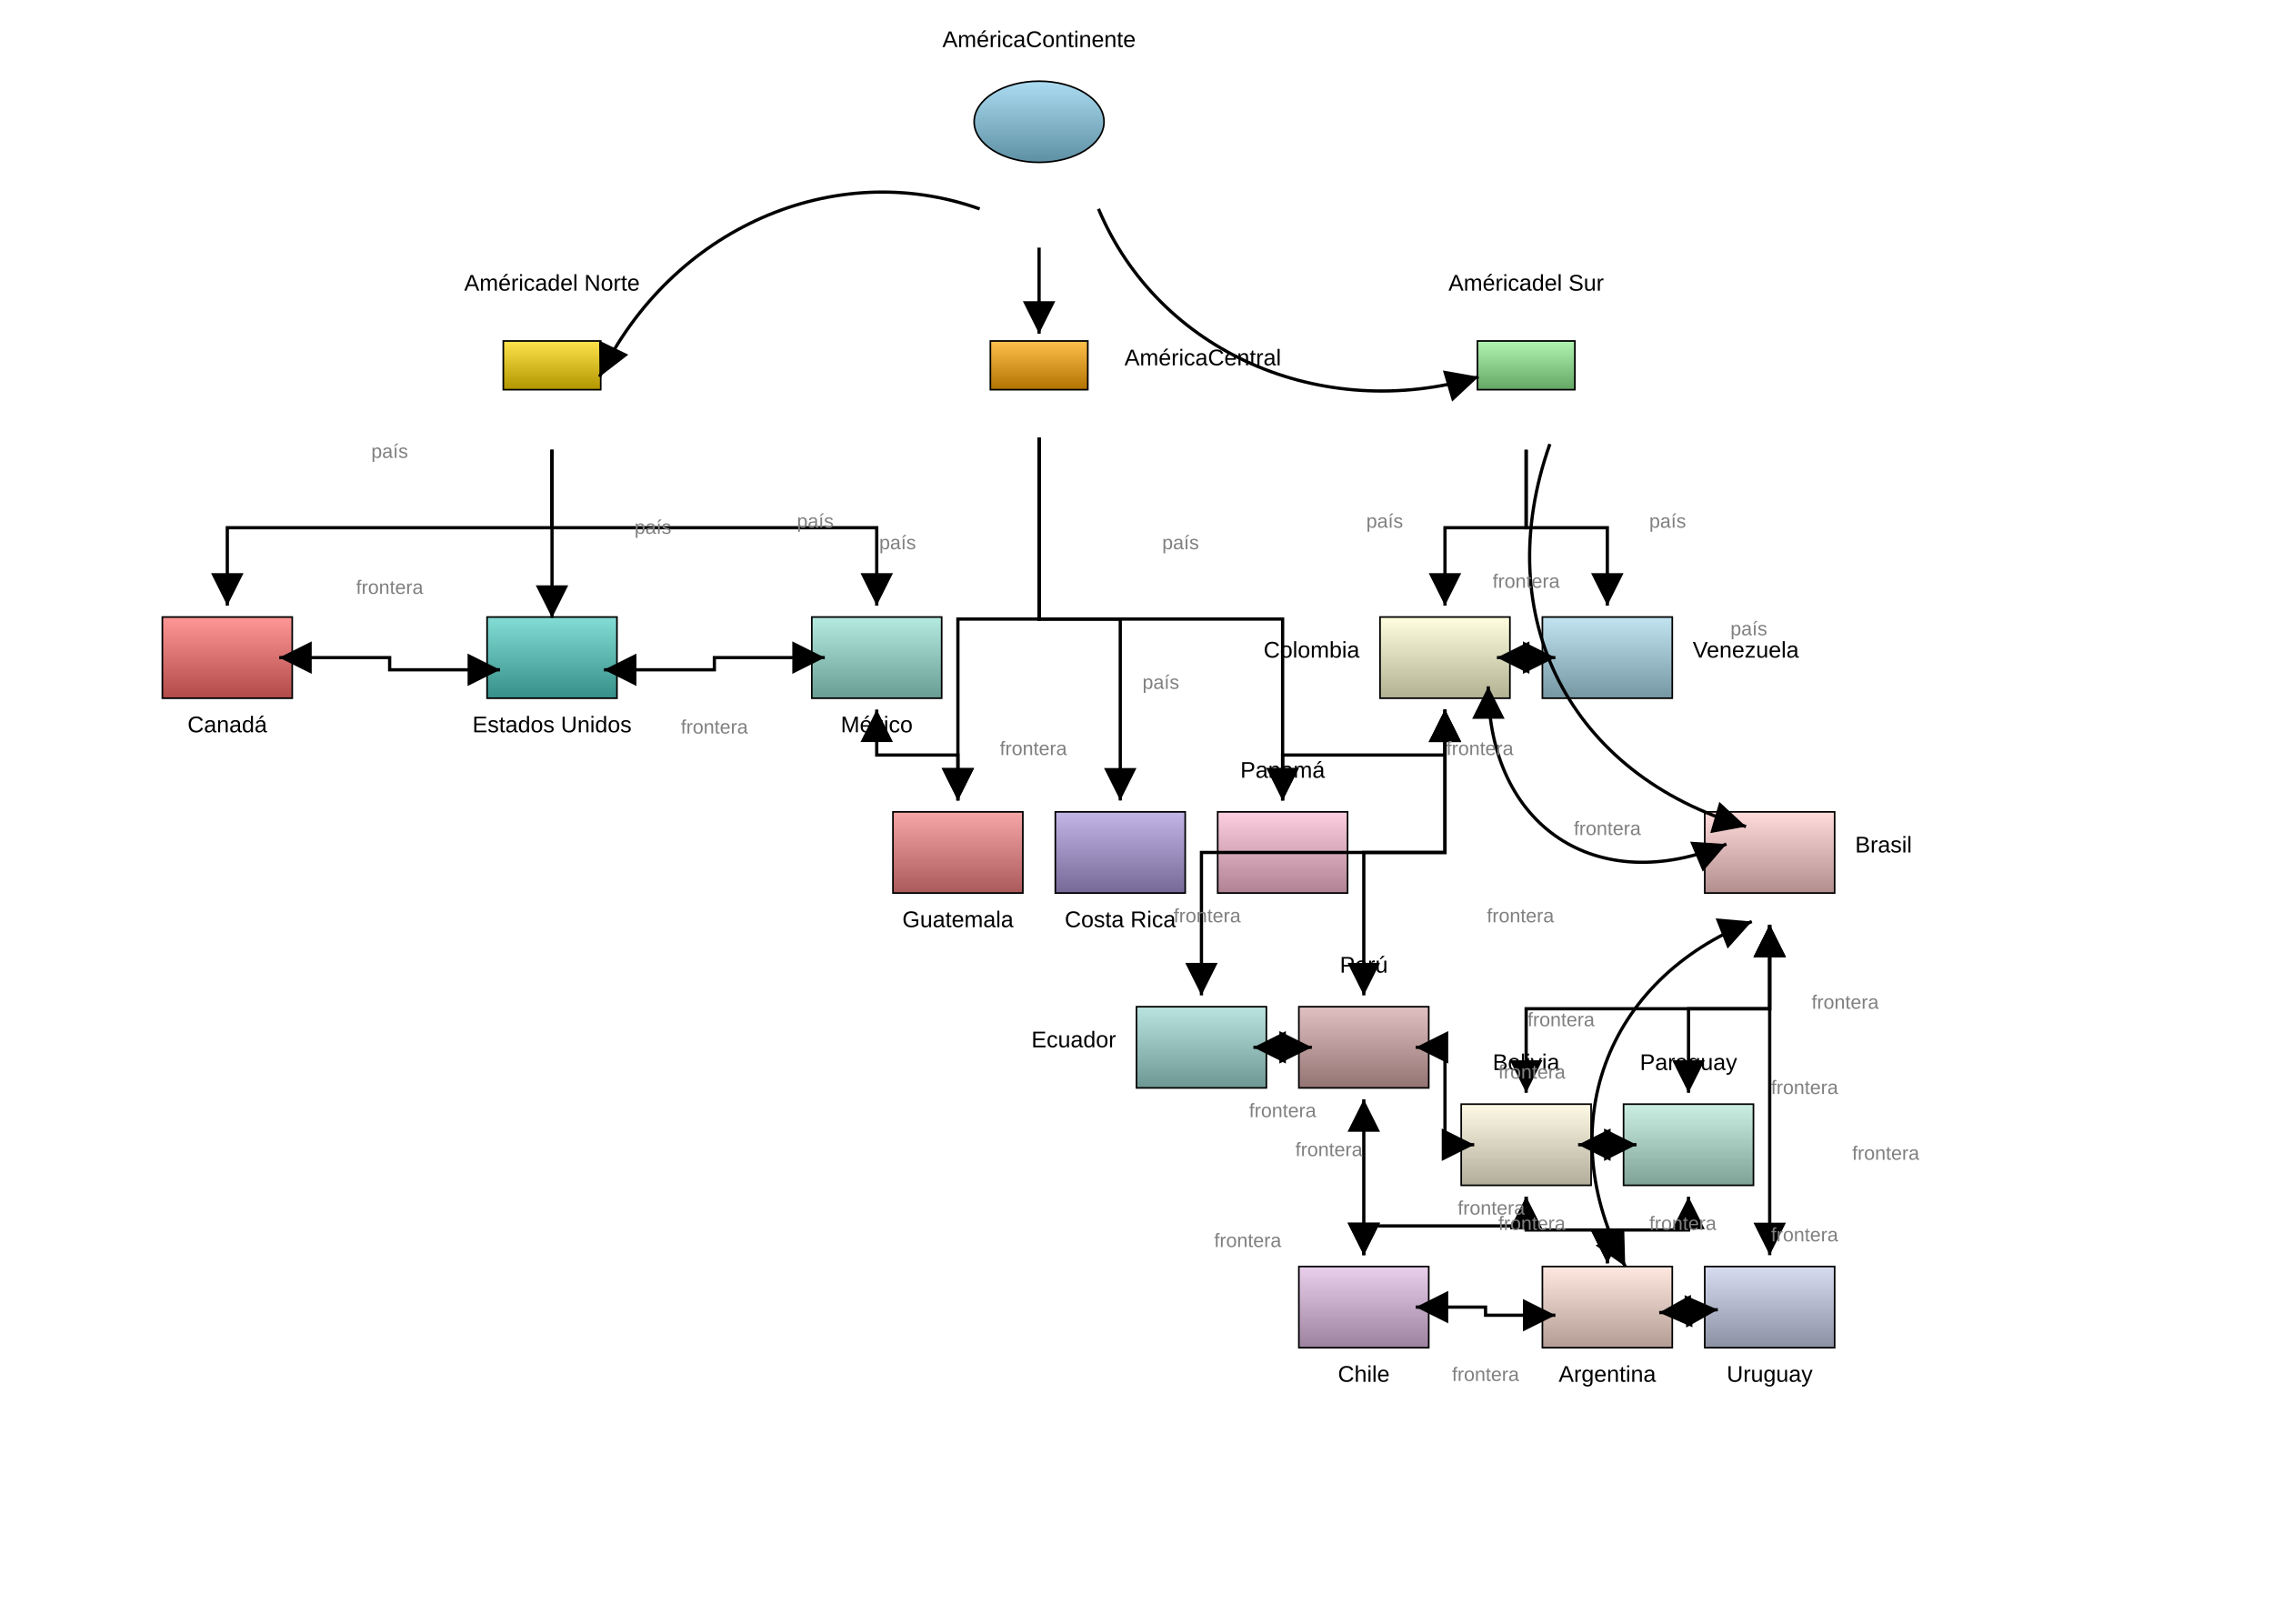
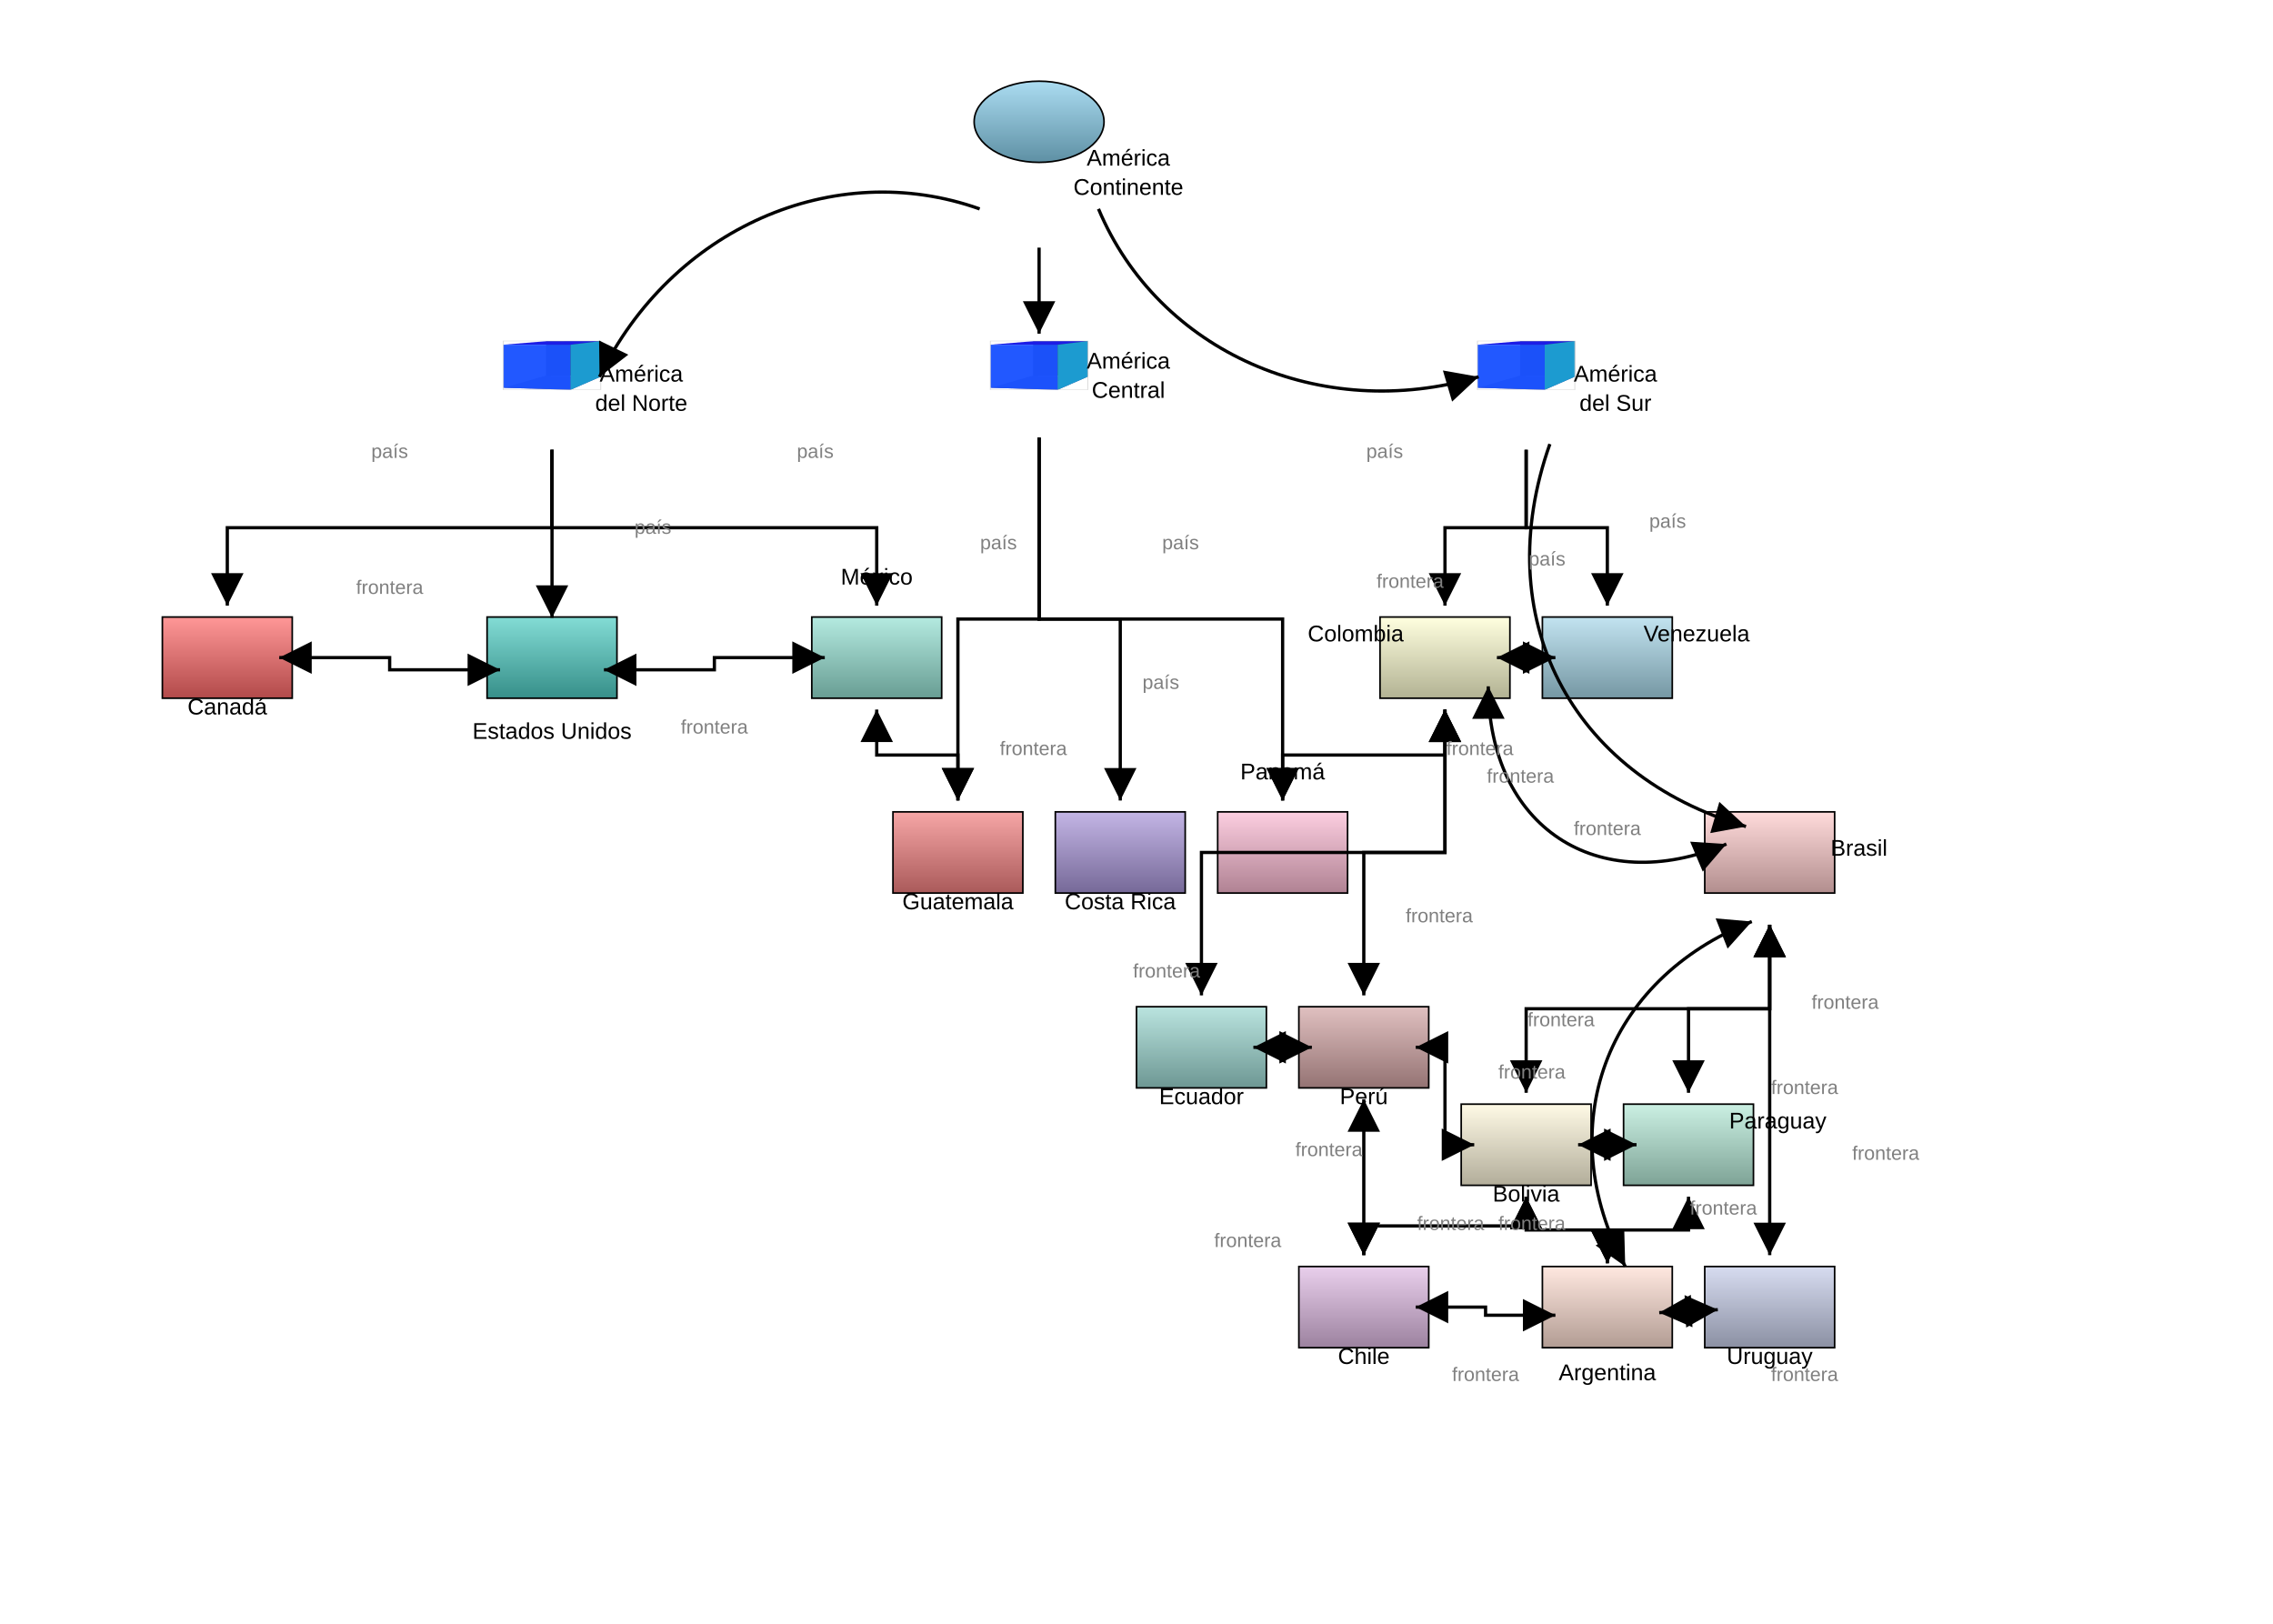
<svg xmlns="http://www.w3.org/2000/svg" baseProfile="full" height="1000" version="1.1" viewBox="0,0,1400,1000" width="1400">
  <defs>
    <marker id="arrow-end" markerHeight="10" markerWidth="10" orient="auto" refX="10" refY="5">
      <path d="M 0 0 L 10 5 L 0 10 z" fill="black" />
    </marker>
    <marker id="arrow-start" markerHeight="10" markerWidth="10" orient="auto" refX="0" refY="5">
      <path d="M 10 0 L 0 5 L 10 10 z" fill="black" />
    </marker>
    <linearGradient id="gradient-americas" x1="0%" x2="0%" y1="0%" y2="100%">
      <stop offset="0%" stop-color="#abdcf1" />
      <stop offset="100%" stop-color="#5e90a4" />
    </linearGradient>
    <linearGradient id="gradient-norte" x1="0%" x2="0%" y1="0%" y2="100%">
      <stop offset="0%" stop-color="#ffe34c" />
      <stop offset="100%" stop-color="#b29600" />
    </linearGradient>
    <linearGradient id="gradient-centro" x1="0%" x2="0%" y1="0%" y2="100%">
      <stop offset="0%" stop-color="#ffc04c" />
      <stop offset="100%" stop-color="#b27300" />
    </linearGradient>
    <linearGradient id="gradient-sur" x1="0%" x2="0%" y1="0%" y2="100%">
      <stop offset="0%" stop-color="#b1f3b1" />
      <stop offset="100%" stop-color="#64a664" />
    </linearGradient>
    <linearGradient id="gradient-canada" x1="0%" x2="0%" y1="0%" y2="100%">
      <stop offset="0%" stop-color="#ff9797" />
      <stop offset="100%" stop-color="#b24a4a" />
    </linearGradient>
    <linearGradient id="gradient-usa" x1="0%" x2="0%" y1="0%" y2="100%">
      <stop offset="0%" stop-color="#83dcd5" />
      <stop offset="100%" stop-color="#368f89" />
    </linearGradient>
    <linearGradient id="gradient-mexico" x1="0%" x2="0%" y1="0%" y2="100%">
      <stop offset="0%" stop-color="#b4eae0" />
      <stop offset="100%" stop-color="#689d93" />
    </linearGradient>
    <linearGradient id="gradient-guatemala" x1="0%" x2="0%" y1="0%" y2="100%">
      <stop offset="0%" stop-color="#f6a6a6" />
      <stop offset="100%" stop-color="#aa5a5a" />
    </linearGradient>
    <linearGradient id="gradient-costarica" x1="0%" x2="0%" y1="0%" y2="100%">
      <stop offset="0%" stop-color="#c3b5e5" />
      <stop offset="100%" stop-color="#766998" />
    </linearGradient>
    <linearGradient id="gradient-panama" x1="0%" x2="0%" y1="0%" y2="100%">
      <stop offset="0%" stop-color="#fccee0" />
      <stop offset="100%" stop-color="#b08293" />
    </linearGradient>
    <linearGradient id="gradient-colombia" x1="0%" x2="0%" y1="0%" y2="100%">
      <stop offset="0%" stop-color="#ffffdf" />
      <stop offset="100%" stop-color="#b2b293" />
    </linearGradient>
    <linearGradient id="gradient-venezuela" x1="0%" x2="0%" y1="0%" y2="100%">
      <stop offset="0%" stop-color="#c2e3f0" />
      <stop offset="100%" stop-color="#7597a3" />
    </linearGradient>
    <linearGradient id="gradient-brasil" x1="0%" x2="0%" y1="0%" y2="100%">
      <stop offset="0%" stop-color="#ffdbdb" />
      <stop offset="100%" stop-color="#b28e8e" />
    </linearGradient>
    <linearGradient id="gradient-peru" x1="0%" x2="0%" y1="0%" y2="100%">
      <stop offset="0%" stop-color="#e0c0c0" />
      <stop offset="100%" stop-color="#947373" />
    </linearGradient>
    <linearGradient id="gradient-ecuador" x1="0%" x2="0%" y1="0%" y2="100%">
      <stop offset="0%" stop-color="#bae4df" />
      <stop offset="100%" stop-color="#6d9793" />
    </linearGradient>
    <linearGradient id="gradient-bolivia" x1="0%" x2="0%" y1="0%" y2="100%">
      <stop offset="0%" stop-color="#fffae6" />
      <stop offset="100%" stop-color="#b2ad9a" />
    </linearGradient>
    <linearGradient id="gradient-chile" x1="0%" x2="0%" y1="0%" y2="100%">
      <stop offset="0%" stop-color="#e9cfec" />
      <stop offset="100%" stop-color="#9c829f" />
    </linearGradient>
    <linearGradient id="gradient-argentina" x1="0%" x2="0%" y1="0%" y2="100%">
      <stop offset="0%" stop-color="#ffe8e0" />
      <stop offset="100%" stop-color="#b29c93" />
    </linearGradient>
    <linearGradient id="gradient-uruguay" x1="0%" x2="0%" y1="0%" y2="100%">
      <stop offset="0%" stop-color="#d7dcf0" />
      <stop offset="100%" stop-color="#8b90a3" />
    </linearGradient>
    <linearGradient id="gradient-paraguay" x1="0%" x2="0%" y1="0%" y2="100%">
      <stop offset="0%" stop-color="#cbf0e3" />
      <stop offset="100%" stop-color="#7ea396" />
    </linearGradient>
  </defs>
  <ellipse cx="640.0" cy="75.0" fill="url(#gradient-americas)" rx="40.0" ry="25.0" stroke="black" />
-   <rect fill="url(#gradient-norte)" height="30.0" stroke="black" width="60.0" x="310.0" y="210.0" />
-   <rect fill="url(#gradient-centro)" height="30.0" stroke="black" width="60.0" x="610.0" y="210.0" />
-   <rect fill="url(#gradient-sur)" height="30.0" stroke="black" width="60.0" x="910.0" y="210.0" />
+   <g id="norte">
+     <g transform="translate(310.0,210.0) scale(1.204819,0.6928406) translate(-0.9,-1.4)">
+       <path d="M 22.754,32.117 0.945,43 V 4.729 L 22.754,1.57 Z" fill="#e9e9ff" stroke="none" />
+       <path d="M 50.713,33.121 V 1.463 L 22.754,1.57 V 32.117 Z" fill="#353564" stroke="none" />
+       <path d="M 50.713,33.121 35.296,44.771 0.945,43 22.754,32.117 Z" fill="#4d4d9f" stroke="none" />
+       <path d="M 50.713,1.463 35.296,4.738 0.945,4.729 22.754,1.57 Z" fill="#1c1ce6" opacity="1" stroke="none" />
+       <path d="M 35.296,44.771 V 4.738 L 0.945,4.729 V 43 Z" fill="#1a52ff" opacity="0.96" stroke="none" />
+       <path d="M 50.713,33.121 35.296,44.771 V 4.738 L 50.713,1.463 Z" fill="#1c9bd0" stroke="none" />
+       <rect fill="none" height="43.3" opacity="0.67" stroke="#cbcbcb" stroke-width="0.48" width="49.8" x="0.9" y="1.4" />
+     </g>
+   </g>
+   <g id="centro">
+     <g transform="translate(610.0,210.0) scale(1.204819,0.6928406) translate(-0.9,-1.4)">
+       <path d="M 22.754,32.117 0.945,43 V 4.729 L 22.754,1.57 Z" fill="#e9e9ff" stroke="none" />
+       <path d="M 50.713,33.121 V 1.463 L 22.754,1.57 V 32.117 Z" fill="#353564" stroke="none" />
+       <path d="M 50.713,33.121 35.296,44.771 0.945,43 22.754,32.117 Z" fill="#4d4d9f" stroke="none" />
+       <path d="M 50.713,1.463 35.296,4.738 0.945,4.729 22.754,1.57 Z" fill="#1c1ce6" opacity="1" stroke="none" />
+       <path d="M 35.296,44.771 V 4.738 L 0.945,4.729 V 43 Z" fill="#1a52ff" opacity="0.96" stroke="none" />
+       <path d="M 50.713,33.121 35.296,44.771 V 4.738 L 50.713,1.463 Z" fill="#1c9bd0" stroke="none" />
+       <rect fill="none" height="43.3" opacity="0.67" stroke="#cbcbcb" stroke-width="0.48" width="49.8" x="0.9" y="1.4" />
+     </g>
+   </g>
+   <g id="sur">
+     <g transform="translate(910.0,210.0) scale(1.204819,0.6928406) translate(-0.9,-1.4)">
+       <path d="M 22.754,32.117 0.945,43 V 4.729 L 22.754,1.57 Z" fill="#e9e9ff" stroke="none" />
+       <path d="M 50.713,33.121 V 1.463 L 22.754,1.57 V 32.117 Z" fill="#353564" stroke="none" />
+       <path d="M 50.713,33.121 35.296,44.771 0.945,43 22.754,32.117 Z" fill="#4d4d9f" stroke="none" />
+       <path d="M 50.713,1.463 35.296,4.738 0.945,4.729 22.754,1.57 Z" fill="#1c1ce6" opacity="1" stroke="none" />
+       <path d="M 35.296,44.771 V 4.738 L 0.945,4.729 V 43 Z" fill="#1a52ff" opacity="0.96" stroke="none" />
+       <path d="M 50.713,33.121 35.296,44.771 V 4.738 L 50.713,1.463 Z" fill="#1c9bd0" stroke="none" />
+       <rect fill="none" height="43.3" opacity="0.67" stroke="#cbcbcb" stroke-width="0.48" width="49.8" x="0.9" y="1.4" />
+     </g>
+   </g>
  <rect fill="url(#gradient-canada)" height="50" stroke="black" width="80" x="100" y="380" />
  <rect fill="url(#gradient-usa)" height="50" stroke="black" width="80" x="300" y="380" />
  <rect fill="url(#gradient-mexico)" height="50" stroke="black" width="80" x="500" y="380" />
  <rect fill="url(#gradient-guatemala)" height="50" stroke="black" width="80" x="550" y="500" />
  <rect fill="url(#gradient-costarica)" height="50" stroke="black" width="80" x="650" y="500" />
  <rect fill="url(#gradient-panama)" height="50" stroke="black" width="80" x="750" y="500" />
  <rect fill="url(#gradient-colombia)" height="50" stroke="black" width="80" x="850" y="380" />
  <rect fill="url(#gradient-venezuela)" height="50" stroke="black" width="80" x="950" y="380" />
  <rect fill="url(#gradient-brasil)" height="50" stroke="black" width="80" x="1050" y="500" />
  <rect fill="url(#gradient-peru)" height="50" stroke="black" width="80" x="800" y="620" />
  <rect fill="url(#gradient-ecuador)" height="50" stroke="black" width="80" x="700" y="620" />
  <rect fill="url(#gradient-bolivia)" height="50" stroke="black" width="80" x="900" y="680" />
  <rect fill="url(#gradient-chile)" height="50" stroke="black" width="80" x="800" y="780" />
  <rect fill="url(#gradient-argentina)" height="50" stroke="black" width="80" x="950" y="780" />
  <rect fill="url(#gradient-uruguay)" height="50" stroke="black" width="80" x="1050" y="780" />
  <rect fill="url(#gradient-paraguay)" height="50" stroke="black" width="80" x="1000" y="680" />
  <path d="M 603.41,128.661 C 513.5,96.667 413.5,140.833 369.272,232.072" fill="none" marker-end="url(#arrow-end)" stroke="black" stroke-width="2" />
  <line marker-end="url(#arrow-end)" stroke="black" stroke-width="2" x1="640.0" x2="640.0" y1="152.5" y2="205.5" />
  <path d="M 676.59,128.661 C 713.5,216.667 813.5,260.833 910.728,232.072" fill="none" marker-end="url(#arrow-end)" stroke="black" stroke-width="2" />
  <polyline fill="none" marker-end="url(#arrow-end)" points="340.0,277.0 340.0,325.0 140.0,325.0 140.0,373.0" stroke="black" stroke-width="2" />
  <polyline fill="none" marker-end="url(#arrow-end)" points="340.0,277.0 340.0,380.5" stroke="black" stroke-width="2" />
  <polyline fill="none" marker-end="url(#arrow-end)" points="340.0,277.0 340.0,325.0 540.0,325.0 540.0,373.0" stroke="black" stroke-width="2" />
  <polyline fill="none" marker-end="url(#arrow-end)" points="640.0,269.5 640.0,381.25 590.0,381.25 590.0,493.0" stroke="black" stroke-width="2" />
  <polyline fill="none" marker-end="url(#arrow-end)" points="640.0,269.5 640.0,381.25 690.0,381.25 690.0,493.0" stroke="black" stroke-width="2" />
  <polyline fill="none" marker-end="url(#arrow-end)" points="640.0,269.5 640.0,381.25 790.0,381.25 790.0,493.0" stroke="black" stroke-width="2" />
  <polyline fill="none" marker-end="url(#arrow-end)" points="940.0,277.0 940.0,325.0 890.0,325.0 890.0,373.0" stroke="black" stroke-width="2" />
  <polyline fill="none" marker-end="url(#arrow-end)" points="940.0,277.0 940.0,325.0 990.0,325.0 990.0,373.0" stroke="black" stroke-width="2" />
  <path d="M 954.602,273.474 C 916.875,380.0 966.875,477.5 1075.398,509.026" fill="none" marker-end="url(#arrow-end)" stroke="black" stroke-width="2" />
  <polyline fill="none" marker-end="url(#arrow-end)" marker-start="url(#arrow-start)" points="172.0,405.0 240.0,405.0 240.0,412.5 308.0,412.5" stroke="black" stroke-width="2" />
  <polyline fill="none" marker-end="url(#arrow-end)" marker-start="url(#arrow-start)" points="372.0,412.5 440.0,412.5 440.0,405.0 508.0,405.0" stroke="black" stroke-width="2" />
  <polyline fill="none" marker-end="url(#arrow-end)" marker-start="url(#arrow-start)" points="540.0,437.0 540.0,465.0 590.0,465.0 590.0,493.0" stroke="black" stroke-width="2" />
  <polyline fill="none" marker-end="url(#arrow-end)" marker-start="url(#arrow-start)" points="790.0,493.0 790.0,465.0 890.0,465.0 890.0,437.0" stroke="black" stroke-width="2" />
  <line marker-end="url(#arrow-end)" marker-start="url(#arrow-start)" stroke="black" stroke-width="2" x1="922.0" x2="958.0" y1="405.0" y2="405.0" />
  <polyline fill="none" marker-end="url(#arrow-end)" marker-start="url(#arrow-start)" points="890.0,437.0 890.0,525.0 740.0,525.0 740.0,613.0" stroke="black" stroke-width="2" />
  <polyline fill="none" marker-end="url(#arrow-end)" marker-start="url(#arrow-start)" points="890.0,437.0 890.0,525.0 840.0,525.0 840.0,613.0" stroke="black" stroke-width="2" />
  <path d="M 916.677,422.673 C 916.917,509.167 983.583,553.333 1063.323,519.827" fill="none" marker-end="url(#arrow-end)" marker-start="url(#arrow-start)" stroke="black" stroke-width="2" />
  <line marker-end="url(#arrow-end)" marker-start="url(#arrow-start)" stroke="black" stroke-width="2" x1="772.0" x2="808.0" y1="645.0" y2="645.0" />
  <polyline fill="none" marker-end="url(#arrow-end)" marker-start="url(#arrow-start)" points="872.0,645.0 890.0,645.0 890.0,705.0 908.0,705.0" stroke="black" stroke-width="2" />
  <polyline fill="none" marker-end="url(#arrow-end)" marker-start="url(#arrow-start)" points="840.0,677.0 840.0,773.0" stroke="black" stroke-width="2" />
  <polyline fill="none" marker-end="url(#arrow-end)" marker-start="url(#arrow-start)" points="940.0,673.0 940.0,621.25 1090.0,621.25 1090.0,569.5" stroke="black" stroke-width="2" />
  <line marker-end="url(#arrow-end)" marker-start="url(#arrow-start)" stroke="black" stroke-width="2" x1="972.0" x2="1008.0" y1="705.0" y2="705.0" />
  <polyline fill="none" marker-end="url(#arrow-end)" marker-start="url(#arrow-start)" points="940.0,737.0 940.0,757.5 990.0,757.5 990.0,778.0" stroke="black" stroke-width="2" />
  <polyline fill="none" marker-end="url(#arrow-end)" marker-start="url(#arrow-start)" points="940.0,737.0 940.0,755.0 840.0,755.0 840.0,773.0" stroke="black" stroke-width="2" />
  <polyline fill="none" marker-end="url(#arrow-end)" marker-start="url(#arrow-start)" points="872.0,805.0 915.0,805.0 915.0,810.0 958.0,810.0" stroke="black" stroke-width="2" />
  <line marker-end="url(#arrow-end)" marker-start="url(#arrow-start)" stroke="black" stroke-width="2" x1="1021.96" x2="1058.04" y1="808.402" y2="806.598" />
  <polyline fill="none" marker-end="url(#arrow-end)" marker-start="url(#arrow-start)" points="990.0,778.0 990.0,757.5 1040.0,757.5 1040.0,737.0" stroke="black" stroke-width="2" />
  <polyline fill="none" marker-end="url(#arrow-end)" marker-start="url(#arrow-start)" points="1090.0,569.5 1090.0,621.25 1040.0,621.25 1040.0,673.0" stroke="black" stroke-width="2" />
  <path d="M 1078.976,567.541 C 988.542,603.333 955.208,694.167 1001.024,779.959" fill="none" marker-end="url(#arrow-end)" marker-start="url(#arrow-start)" stroke="black" stroke-width="2" />
  <polyline fill="none" marker-end="url(#arrow-end)" marker-start="url(#arrow-start)" points="1090.0,569.5 1090.0,773.0" stroke="black" stroke-width="2" />
-   <text fill="black" font-family="Arial, sans-serif" font-size="14px" text-anchor="middle" x="640.0" y="29.0">América
- Continente</text>
-   <text fill="black" font-family="Arial, sans-serif" font-size="14px" text-anchor="middle" x="340.0" y="179.0">América
- del Norte</text>
-   <text fill="black" font-family="Arial, sans-serif" font-size="14px" text-anchor="start" x="692.6" y="225.0">América
- Central</text>
-   <text fill="black" font-family="Arial, sans-serif" font-size="14px" text-anchor="middle" x="940.0" y="179.0">América
- del Sur</text>
-   <text fill="black" font-family="Arial, sans-serif" font-size="14px" text-anchor="middle" x="140.0" y="451.0">Canadá</text>
-   <text fill="black" font-family="Arial, sans-serif" font-size="14px" text-anchor="middle" x="340.0" y="451.0">Estados Unidos</text>
-   <text fill="black" font-family="Arial, sans-serif" font-size="14px" text-anchor="middle" x="540.0" y="451.0">México</text>
-   <text fill="black" font-family="Arial, sans-serif" font-size="14px" text-anchor="middle" x="590.0" y="571.0">Guatemala</text>
-   <text fill="black" font-family="Arial, sans-serif" font-size="14px" text-anchor="middle" x="690.0" y="571.0">Costa Rica</text>
-   <text fill="black" font-family="Arial, sans-serif" font-size="14px" text-anchor="middle" x="790.0" y="479.0">Panamá</text>
-   <text fill="black" font-family="Arial, sans-serif" font-size="14px" text-anchor="end" x="837.4" y="405.0">Colombia</text>
-   <text fill="black" font-family="Arial, sans-serif" font-size="14px" text-anchor="start" x="1042.6" y="405.0">Venezuela</text>
-   <text fill="black" font-family="Arial, sans-serif" font-size="14px" text-anchor="start" x="1142.6" y="525.0">Brasil</text>
-   <text fill="black" font-family="Arial, sans-serif" font-size="14px" text-anchor="middle" x="840.0" y="599.0">Perú</text>
-   <text fill="black" font-family="Arial, sans-serif" font-size="14px" text-anchor="end" x="687.4" y="645.0">Ecuador</text>
-   <text fill="black" font-family="Arial, sans-serif" font-size="14px" text-anchor="middle" x="940.0" y="659.0">Bolivia</text>
-   <text fill="black" font-family="Arial, sans-serif" font-size="14px" text-anchor="middle" x="840.0" y="851.0">Chile</text>
-   <text fill="black" font-family="Arial, sans-serif" font-size="14px" text-anchor="middle" x="990.0" y="851.0">Argentina</text>
-   <text fill="black" font-family="Arial, sans-serif" font-size="14px" text-anchor="middle" x="1090.0" y="851.0">Uruguay</text>
-   <text fill="black" font-family="Arial, sans-serif" font-size="14px" text-anchor="middle" x="1040.0" y="659.0">Paraguay</text>
+   <text fill="black" font-family="Arial, sans-serif" font-size="14px" text-anchor="middle" x="695.0" y="102.0">América</text>
+   <text fill="black" font-family="Arial, sans-serif" font-size="14px" text-anchor="middle" x="695.0" y="120.0">Continente</text>
+   <text fill="black" font-family="Arial, sans-serif" font-size="14px" text-anchor="middle" x="395.0" y="235.0">América</text>
+   <text fill="black" font-family="Arial, sans-serif" font-size="14px" text-anchor="middle" x="395.0" y="253.0">del Norte</text>
+   <text fill="black" font-family="Arial, sans-serif" font-size="14px" text-anchor="middle" x="695.0" y="227.0">América</text>
+   <text fill="black" font-family="Arial, sans-serif" font-size="14px" text-anchor="middle" x="695.0" y="245.0">Central</text>
+   <text fill="black" font-family="Arial, sans-serif" font-size="14px" text-anchor="middle" x="995.0" y="235.0">América</text>
+   <text fill="black" font-family="Arial, sans-serif" font-size="14px" text-anchor="middle" x="995.0" y="253.0">del Sur</text>
+   <text fill="black" font-family="Arial, sans-serif" font-size="14px" text-anchor="middle" x="140.0" y="440.0">Canadá</text>
+   <text fill="black" font-family="Arial, sans-serif" font-size="14px" text-anchor="middle" x="340.0" y="455.0">Estados Unidos</text>
+   <text fill="black" font-family="Arial, sans-serif" font-size="14px" text-anchor="middle" x="540.0" y="360">México</text>
+   <text fill="black" font-family="Arial, sans-serif" font-size="14px" text-anchor="middle" x="590.0" y="560.0">Guatemala</text>
+   <text fill="black" font-family="Arial, sans-serif" font-size="14px" text-anchor="middle" x="690.0" y="560.0">Costa Rica</text>
+   <text fill="black" font-family="Arial, sans-serif" font-size="14px" text-anchor="middle" x="790.0" y="480">Panamá</text>
+   <text fill="black" font-family="Arial, sans-serif" font-size="14px" text-anchor="middle" x="835" y="395.0">Colombia</text>
+   <text fill="black" font-family="Arial, sans-serif" font-size="14px" text-anchor="middle" x="1045.0" y="395.0">Venezuela</text>
+   <text fill="black" font-family="Arial, sans-serif" font-size="14px" text-anchor="middle" x="1145.0" y="527.0">Brasil</text>
+   <text fill="black" font-family="Arial, sans-serif" font-size="14px" text-anchor="middle" x="840.0" y="680.0">Perú</text>
+   <text fill="black" font-family="Arial, sans-serif" font-size="14px" text-anchor="middle" x="740.0" y="680.0">Ecuador</text>
+   <text fill="black" font-family="Arial, sans-serif" font-size="14px" text-anchor="middle" x="940.0" y="740.0">Bolivia</text>
+   <text fill="black" font-family="Arial, sans-serif" font-size="14px" text-anchor="middle" x="840.0" y="840.0">Chile</text>
+   <text fill="black" font-family="Arial, sans-serif" font-size="14px" text-anchor="middle" x="990.0" y="850.0">Argentina</text>
+   <text fill="black" font-family="Arial, sans-serif" font-size="14px" text-anchor="middle" x="1090.0" y="840.0">Uruguay</text>
+   <text fill="black" font-family="Arial, sans-serif" font-size="14px" text-anchor="middle" x="1095.0" y="695.0">Paraguay</text>
  <text fill="gray" font-family="Arial, sans-serif" font-size="12px" text-anchor="middle" x="240.0" y="282.0">país</text>
  <text fill="gray" font-family="Arial, sans-serif" font-size="12px" text-anchor="start" x="390.8" y="328.75">país</text>
-   <text fill="gray" font-family="Arial, sans-serif" font-size="12px" text-anchor="start" x="490.8" y="325.0">país</text>
-   <text fill="gray" font-family="Arial, sans-serif" font-size="12px" text-anchor="end" x="564.2" y="338.25">país</text>
+   <text fill="gray" font-family="Arial, sans-serif" font-size="12px" text-anchor="start" x="490.8" y="282.0">país</text>
+   <text fill="gray" font-family="Arial, sans-serif" font-size="12px" text-anchor="middle" x="615.0" y="338.25">país</text>
  <text fill="gray" font-family="Arial, sans-serif" font-size="12px" text-anchor="start" x="715.8" y="338.25">país</text>
  <text fill="gray" font-family="Arial, sans-serif" font-size="12px" text-anchor="middle" x="715.0" y="424.25">país</text>
-   <text fill="gray" font-family="Arial, sans-serif" font-size="12px" text-anchor="end" x="864.2" y="325.0">país</text>
+   <text fill="gray" font-family="Arial, sans-serif" font-size="12px" text-anchor="end" x="864.2" y="282.0">país</text>
  <text fill="gray" font-family="Arial, sans-serif" font-size="12px" text-anchor="start" x="1015.8" y="325.0">país</text>
-   <text fill="gray" font-family="Arial, sans-serif" font-size="12px" text-anchor="start" x="1065.8" y="391.25">país</text>
+   <text fill="gray" font-family="Arial, sans-serif" font-size="12px" text-anchor="end" x="964.2" y="348.25">país</text>
  <text fill="gray" font-family="Arial, sans-serif" font-size="12px" text-anchor="middle" x="240.0" y="365.75">frontera</text>
  <text fill="gray" font-family="Arial, sans-serif" font-size="12px" text-anchor="middle" x="440.0" y="451.75">frontera</text>
  <text fill="gray" font-family="Arial, sans-serif" font-size="12px" text-anchor="start" x="615.8" y="465.0">frontera</text>
  <text fill="gray" font-family="Arial, sans-serif" font-size="12px" text-anchor="start" x="890.8" y="465.0">frontera</text>
-   <text fill="gray" font-family="Arial, sans-serif" font-size="12px" text-anchor="middle" x="940.0" y="362.0">frontera</text>
-   <text fill="gray" font-family="Arial, sans-serif" font-size="12px" text-anchor="end" x="764.2" y="568.0">frontera</text>
-   <text fill="gray" font-family="Arial, sans-serif" font-size="12px" text-anchor="start" x="915.8" y="568.0">frontera</text>
+   <text fill="gray" font-family="Arial, sans-serif" font-size="12px" text-anchor="end" x="889.2" y="362.0">frontera</text>
+   <text fill="gray" font-family="Arial, sans-serif" font-size="12px" text-anchor="start" x="865.8" y="568.0">frontera</text>
+   <text fill="gray" font-family="Arial, sans-serif" font-size="12px" text-anchor="start" x="915.8" y="482.0">frontera</text>
  <text fill="gray" font-family="Arial, sans-serif" font-size="12px" text-anchor="middle" x="990.0" y="514.25">frontera</text>
-   <text fill="gray" font-family="Arial, sans-serif" font-size="12px" text-anchor="middle" x="790.0" y="688.0">frontera</text>
+   <text fill="gray" font-family="Arial, sans-serif" font-size="12px" text-anchor="end" x="739.2" y="602.0">frontera</text>
  <text fill="gray" font-family="Arial, sans-serif" font-size="12px" text-anchor="start" x="940.8" y="632.0">frontera</text>
  <text fill="gray" font-family="Arial, sans-serif" font-size="12px" text-anchor="end" x="789.2" y="768.0">frontera</text>
  <text fill="gray" font-family="Arial, sans-serif" font-size="12px" text-anchor="end" x="964.2" y="664.25">frontera</text>
-   <text fill="gray" font-family="Arial, sans-serif" font-size="12px" text-anchor="end" x="939.2" y="748.0">frontera</text>
-   <text fill="gray" font-family="Arial, sans-serif" font-size="12px" text-anchor="start" x="1015.8" y="757.5">frontera</text>
+   <text fill="gray" font-family="Arial, sans-serif" font-size="12px" text-anchor="start" x="1040.8" y="748.0">frontera</text>
+   <text fill="gray" font-family="Arial, sans-serif" font-size="12px" text-anchor="end" x="914.2" y="757.5">frontera</text>
  <text fill="gray" font-family="Arial, sans-serif" font-size="12px" text-anchor="end" x="839.2" y="712.0">frontera</text>
  <text fill="gray" font-family="Arial, sans-serif" font-size="12px" text-anchor="middle" x="915.0" y="850.5">frontera</text>
-   <text fill="gray" font-family="Arial, sans-serif" font-size="12px" text-anchor="start" x="1090.8" y="764.5">frontera</text>
+   <text fill="gray" font-family="Arial, sans-serif" font-size="12px" text-anchor="start" x="1090.8" y="850.5">frontera</text>
  <text fill="gray" font-family="Arial, sans-serif" font-size="12px" text-anchor="end" x="964.2" y="757.5">frontera</text>
  <text fill="gray" font-family="Arial, sans-serif" font-size="12px" text-anchor="start" x="1115.8" y="621.25">frontera</text>
  <text fill="gray" font-family="Arial, sans-serif" font-size="12px" text-anchor="start" x="1090.8" y="673.75">frontera</text>
  <text fill="gray" font-family="Arial, sans-serif" font-size="12px" text-anchor="start" x="1140.8" y="714.25">frontera</text>
</svg>
